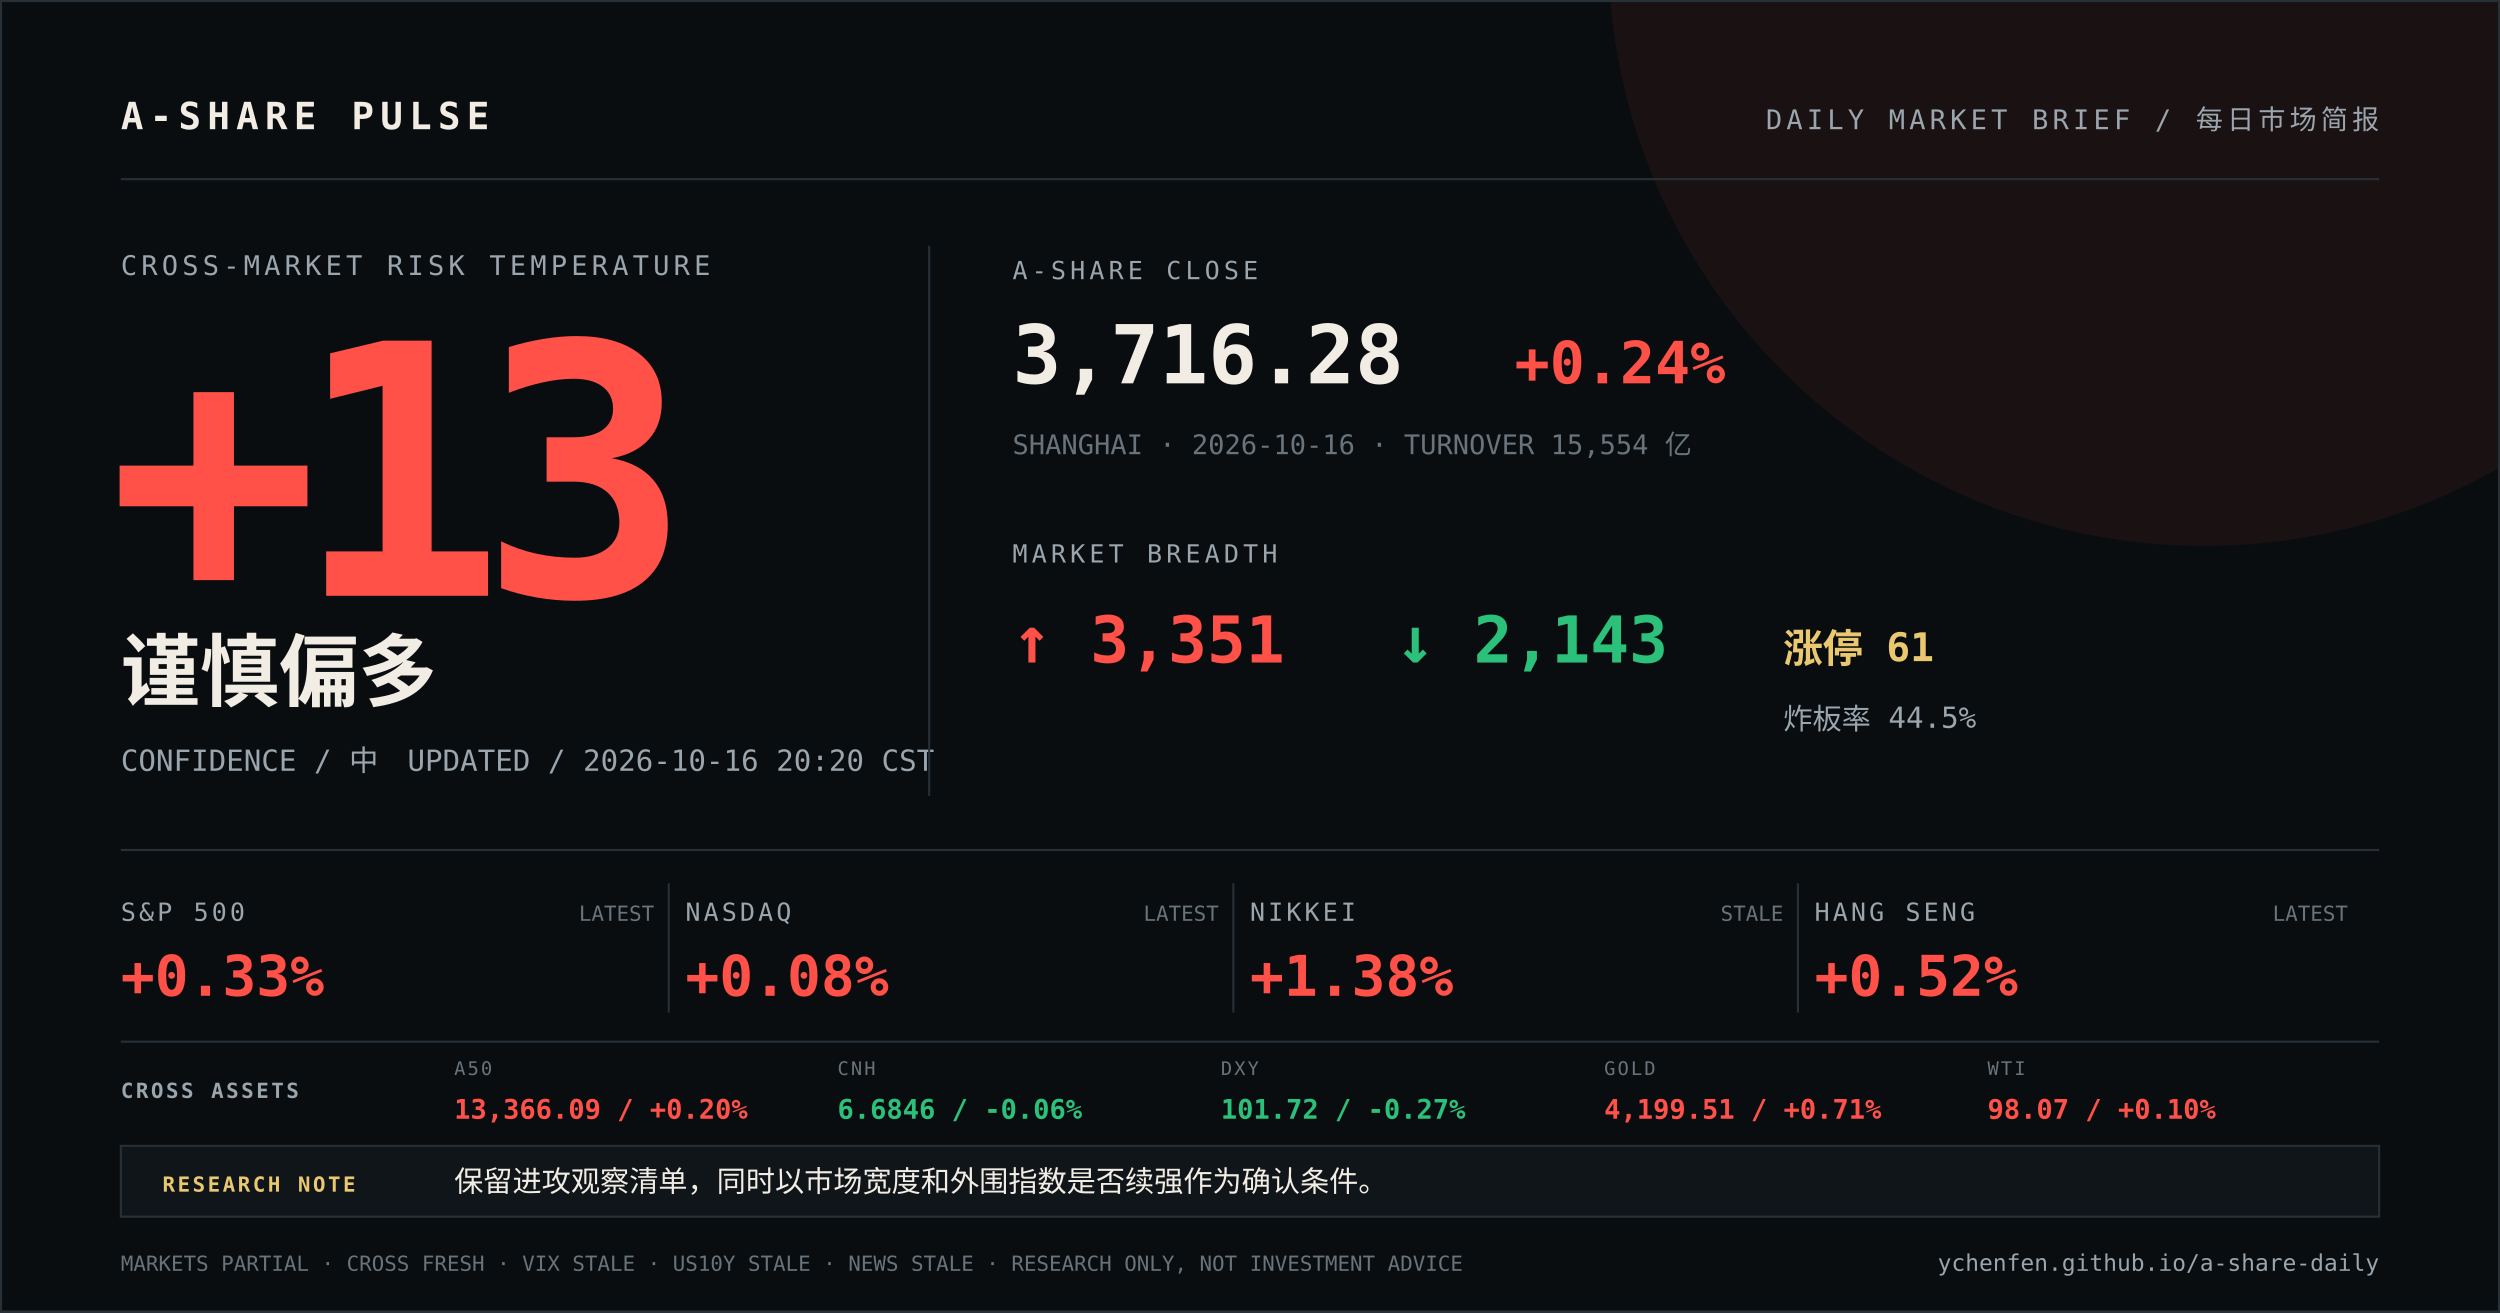
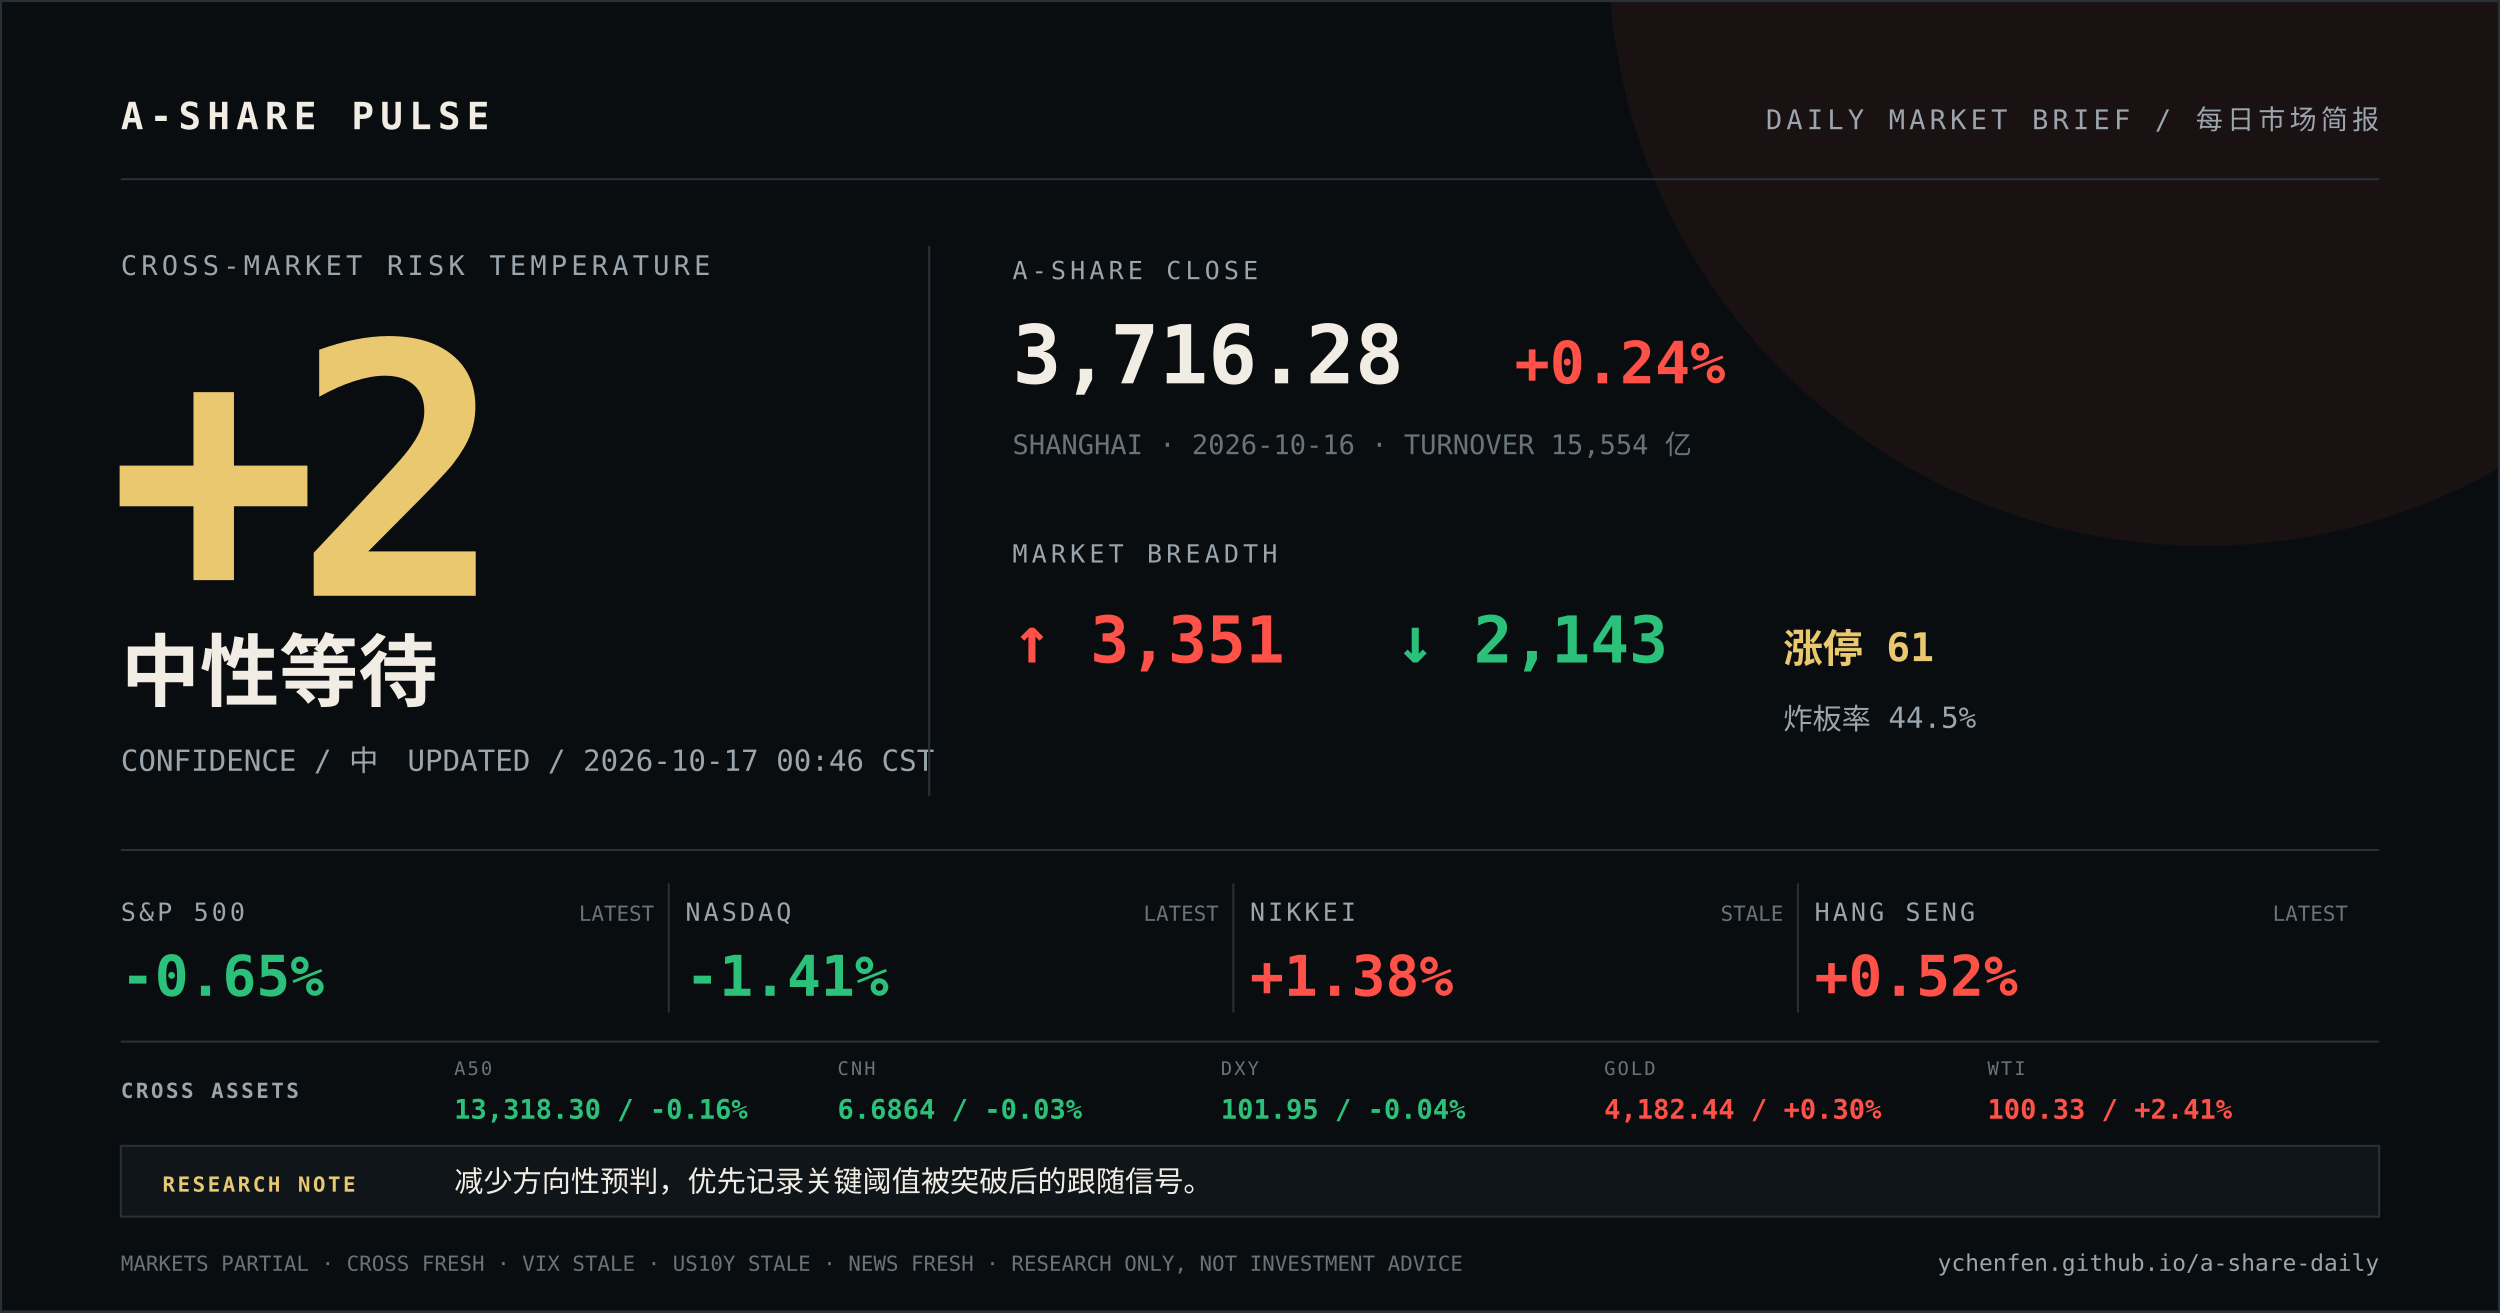
<svg xmlns="http://www.w3.org/2000/svg" width="1200" height="630" viewBox="0 0 1200 630">
  <rect width="1200" height="630" fill="#0a0d0f" />
  <circle cx="1058" cy="-24" r="286" fill="#ff5148" opacity="0.07" />
  <path d="M0 0H1200V630H0Z" fill="none" stroke="#273037" stroke-width="2" />
  <g font-family="DIN Alternate, SFMono-Regular, Menlo, monospace">
    <text x="58" y="62" fill="#f2ede4" font-size="18" font-weight="700" letter-spacing="3">A-SHARE PULSE</text>
    <text x="1142" y="62" fill="#9aa5ad" font-size="13" text-anchor="end" letter-spacing="2">DAILY MARKET BRIEF / 每日市场简报</text>
    <line x1="58" y1="86" x2="1142" y2="86" stroke="#273037" />
    <text x="58" y="132" fill="#9aa5ad" font-size="13" letter-spacing="2">CROSS-MARKET RISK TEMPERATURE</text>
-     <text x="52" y="286" fill="#ff5148" font-size="168" font-weight="800" letter-spacing="-12">+13</text>
-     <text x="58" y="336" fill="#f2ede4" font-size="38" font-weight="700">谨慎偏多</text>
-     <text x="58" y="370" fill="#9aa5ad" font-size="14">CONFIDENCE / 中　UPDATED / 2026-10-16 20:20 CST</text>
+     <text x="52" y="286" fill="#e9c86f" font-size="168" font-weight="800" letter-spacing="-12">+2</text>
+     <text x="58" y="336" fill="#f2ede4" font-size="38" font-weight="700">中性等待</text>
+     <text x="58" y="370" fill="#9aa5ad" font-size="14">CONFIDENCE / 中　UPDATED / 2026-10-17 00:46 CST</text>
    <line x1="446" y1="118" x2="446" y2="382" stroke="#273037" />
    <text x="486" y="134" fill="#9aa5ad" font-size="12" letter-spacing="2">A-SHARE CLOSE</text>
    <text x="486" y="184" fill="#f2ede4" font-size="39" font-weight="700">3,716.28</text>
    <text x="727" y="184" fill="#ff5148" font-size="28" font-weight="700">+0.24%</text>
    <text x="486" y="218" fill="#68737b" font-size="13">SHANGHAI · 2026-10-16 · TURNOVER 15,554 亿</text>
    <text x="486" y="270" fill="#9aa5ad" font-size="12" letter-spacing="2">MARKET BREADTH</text>
    <text x="486" y="318" fill="#ff5148" font-size="31" font-weight="700">↑ 3,351</text>
    <text x="670" y="318" fill="#2cc17a" font-size="31" font-weight="700">↓ 2,143</text>
    <text x="856" y="318" fill="#e9c86f" font-size="19" font-weight="700">涨停 61</text>
    <text x="856" y="350" fill="#9aa5ad" font-size="14">炸板率 44.5%</text>
    <line x1="58" y1="408" x2="1142" y2="408" stroke="#273037" />
    <text x="58" y="442" fill="#9aa5ad" font-size="12" letter-spacing="1.5">S&amp;P 500</text>
-     <text x="58" y="478" fill="#ff5148" font-size="27" font-weight="700">+0.33%</text>
+     <text x="58" y="478" fill="#2cc17a" font-size="27" font-weight="700">-0.65%</text>
    <text x="314" y="442" fill="#68737b" font-size="10" text-anchor="end">LATEST</text>
    <line x1="321" y1="424" x2="321" y2="486" stroke="#273037" />
    <text x="329" y="442" fill="#9aa5ad" font-size="12" letter-spacing="1.5">NASDAQ</text>
-     <text x="329" y="478" fill="#ff5148" font-size="27" font-weight="700">+0.08%</text>
+     <text x="329" y="478" fill="#2cc17a" font-size="27" font-weight="700">-1.41%</text>
    <text x="585" y="442" fill="#68737b" font-size="10" text-anchor="end">LATEST</text>
    <line x1="592" y1="424" x2="592" y2="486" stroke="#273037" />
    <text x="600" y="442" fill="#9aa5ad" font-size="12" letter-spacing="1.5">NIKKEI</text>
    <text x="600" y="478" fill="#ff5148" font-size="27" font-weight="700">+1.38%</text>
    <text x="856" y="442" fill="#68737b" font-size="10" text-anchor="end">STALE</text>
    <line x1="863" y1="424" x2="863" y2="486" stroke="#273037" />
    <text x="871" y="442" fill="#9aa5ad" font-size="12" letter-spacing="1.5">HANG SENG</text>
    <text x="871" y="478" fill="#ff5148" font-size="27" font-weight="700">+0.52%</text>
    <text x="1127" y="442" fill="#68737b" font-size="10" text-anchor="end">LATEST</text>
    <line x1="58" y1="500" x2="1142" y2="500" stroke="#273037" />
    <text x="58" y="527" fill="#9aa5ad" font-size="10" font-weight="700" letter-spacing="1.2">CROSS ASSETS</text>
    <text x="218" y="516" fill="#68737b" font-size="9" letter-spacing="1">A50</text>
-     <text x="218" y="537" fill="#ff5148" font-size="13" font-weight="700">13,366.09 / +0.20%</text>
+     <text x="218" y="537" fill="#2cc17a" font-size="13" font-weight="700">13,318.30 / -0.16%</text>
    <text x="402" y="516" fill="#68737b" font-size="9" letter-spacing="1">CNH</text>
-     <text x="402" y="537" fill="#2cc17a" font-size="13" font-weight="700">6.6846 / -0.06%</text>
+     <text x="402" y="537" fill="#2cc17a" font-size="13" font-weight="700">6.6864 / -0.03%</text>
    <text x="586" y="516" fill="#68737b" font-size="9" letter-spacing="1">DXY</text>
-     <text x="586" y="537" fill="#2cc17a" font-size="13" font-weight="700">101.72 / -0.27%</text>
+     <text x="586" y="537" fill="#2cc17a" font-size="13" font-weight="700">101.95 / -0.04%</text>
    <text x="770" y="516" fill="#68737b" font-size="9" letter-spacing="1">GOLD</text>
-     <text x="770" y="537" fill="#ff5148" font-size="13" font-weight="700">4,199.51 / +0.71%</text>
+     <text x="770" y="537" fill="#ff5148" font-size="13" font-weight="700">4,182.44 / +0.30%</text>
    <text x="954" y="516" fill="#68737b" font-size="9" letter-spacing="1">WTI</text>
-     <text x="954" y="537" fill="#ff5148" font-size="13" font-weight="700">98.07 / +0.10%</text>
+     <text x="954" y="537" fill="#ff5148" font-size="13" font-weight="700">100.33 / +2.41%</text>
    <rect x="58" y="550" width="1084" height="34" fill="#101519" stroke="#273037" />
    <text x="78" y="572" fill="#e9c86f" font-size="10" font-weight="700" letter-spacing="1.2">RESEARCH NOTE</text>
-     <text x="218" y="572" fill="#f2ede4" font-size="14">保留进攻观察清单，同时以市场宽度和外围指数是否续强作为确认条件。</text>
-     <text x="58" y="610" fill="#68737b" font-size="10">MARKETS PARTIAL · CROSS FRESH · VIX STALE · US10Y STALE · NEWS STALE · RESEARCH ONLY, NOT INVESTMENT ADVICE</text>
+     <text x="218" y="572" fill="#f2ede4" font-size="14">减少方向性预判，优先记录关键阈值被突破后的跟随信号。</text>
+     <text x="58" y="610" fill="#68737b" font-size="10">MARKETS PARTIAL · CROSS FRESH · VIX STALE · US10Y STALE · NEWS FRESH · RESEARCH ONLY, NOT INVESTMENT ADVICE</text>
    <text x="1142" y="610" fill="#9aa5ad" font-size="11" text-anchor="end">ychenfen.github.io/a-share-daily</text>
  </g>
</svg>
